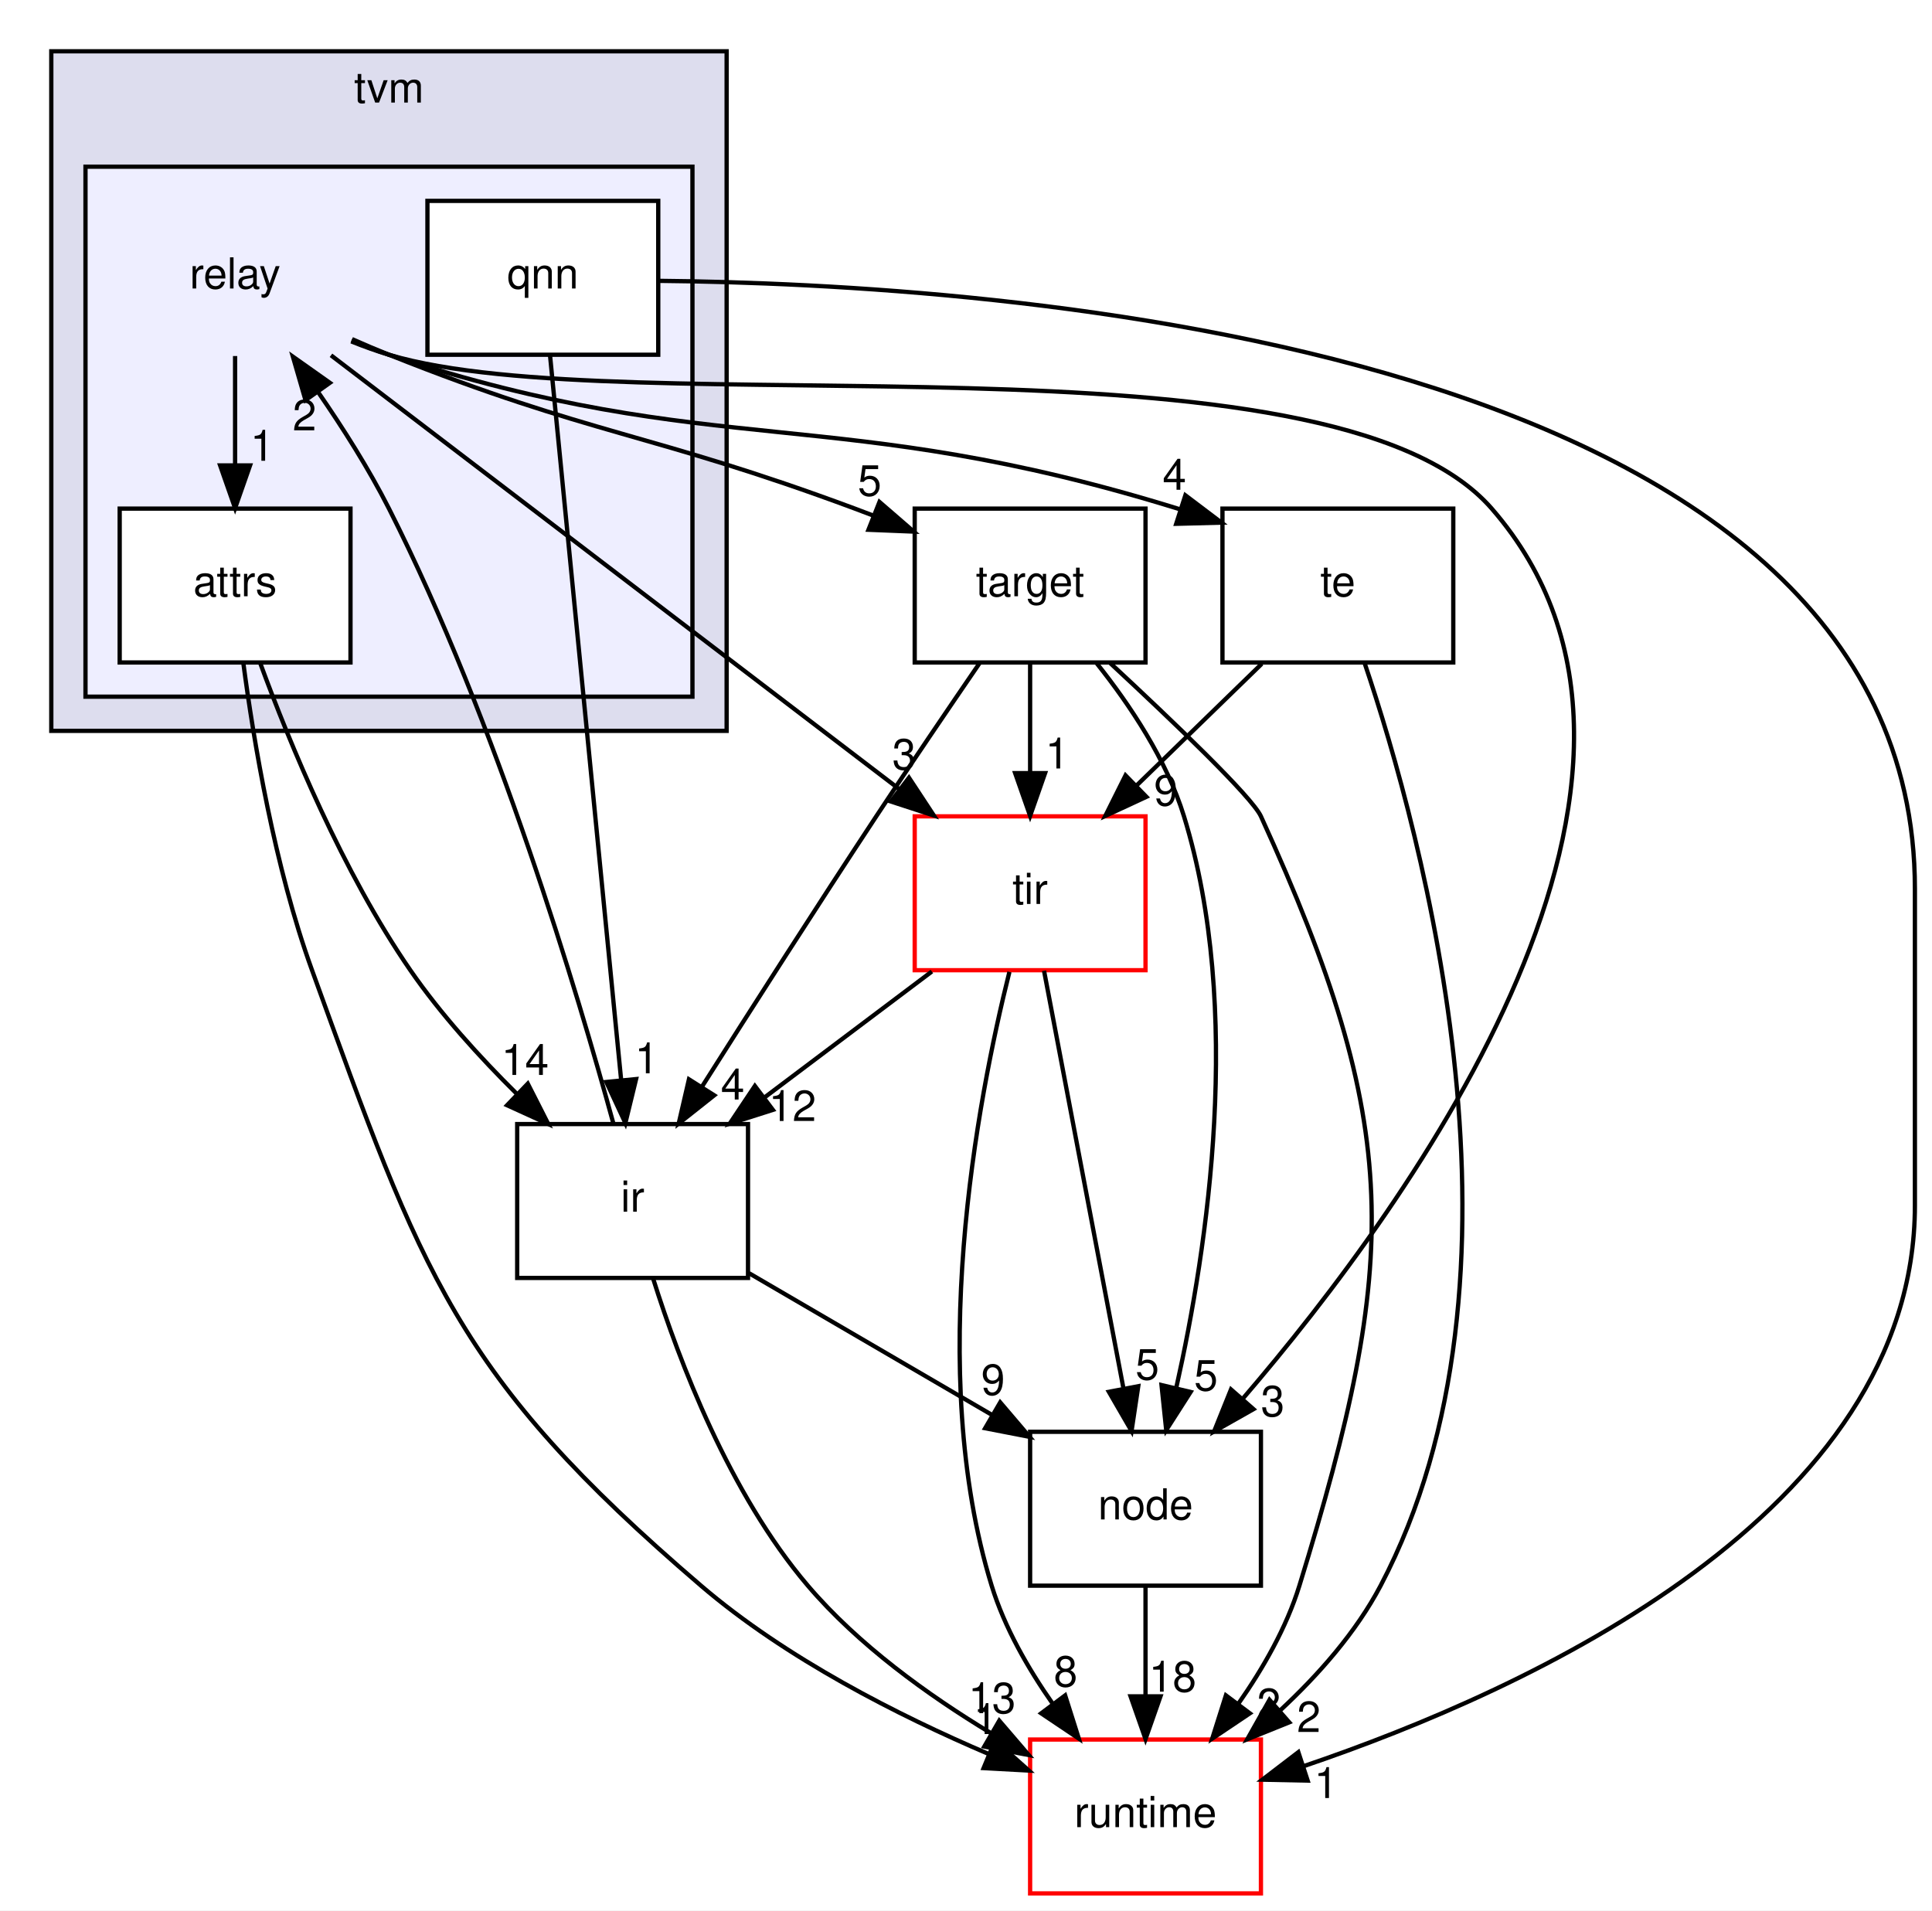
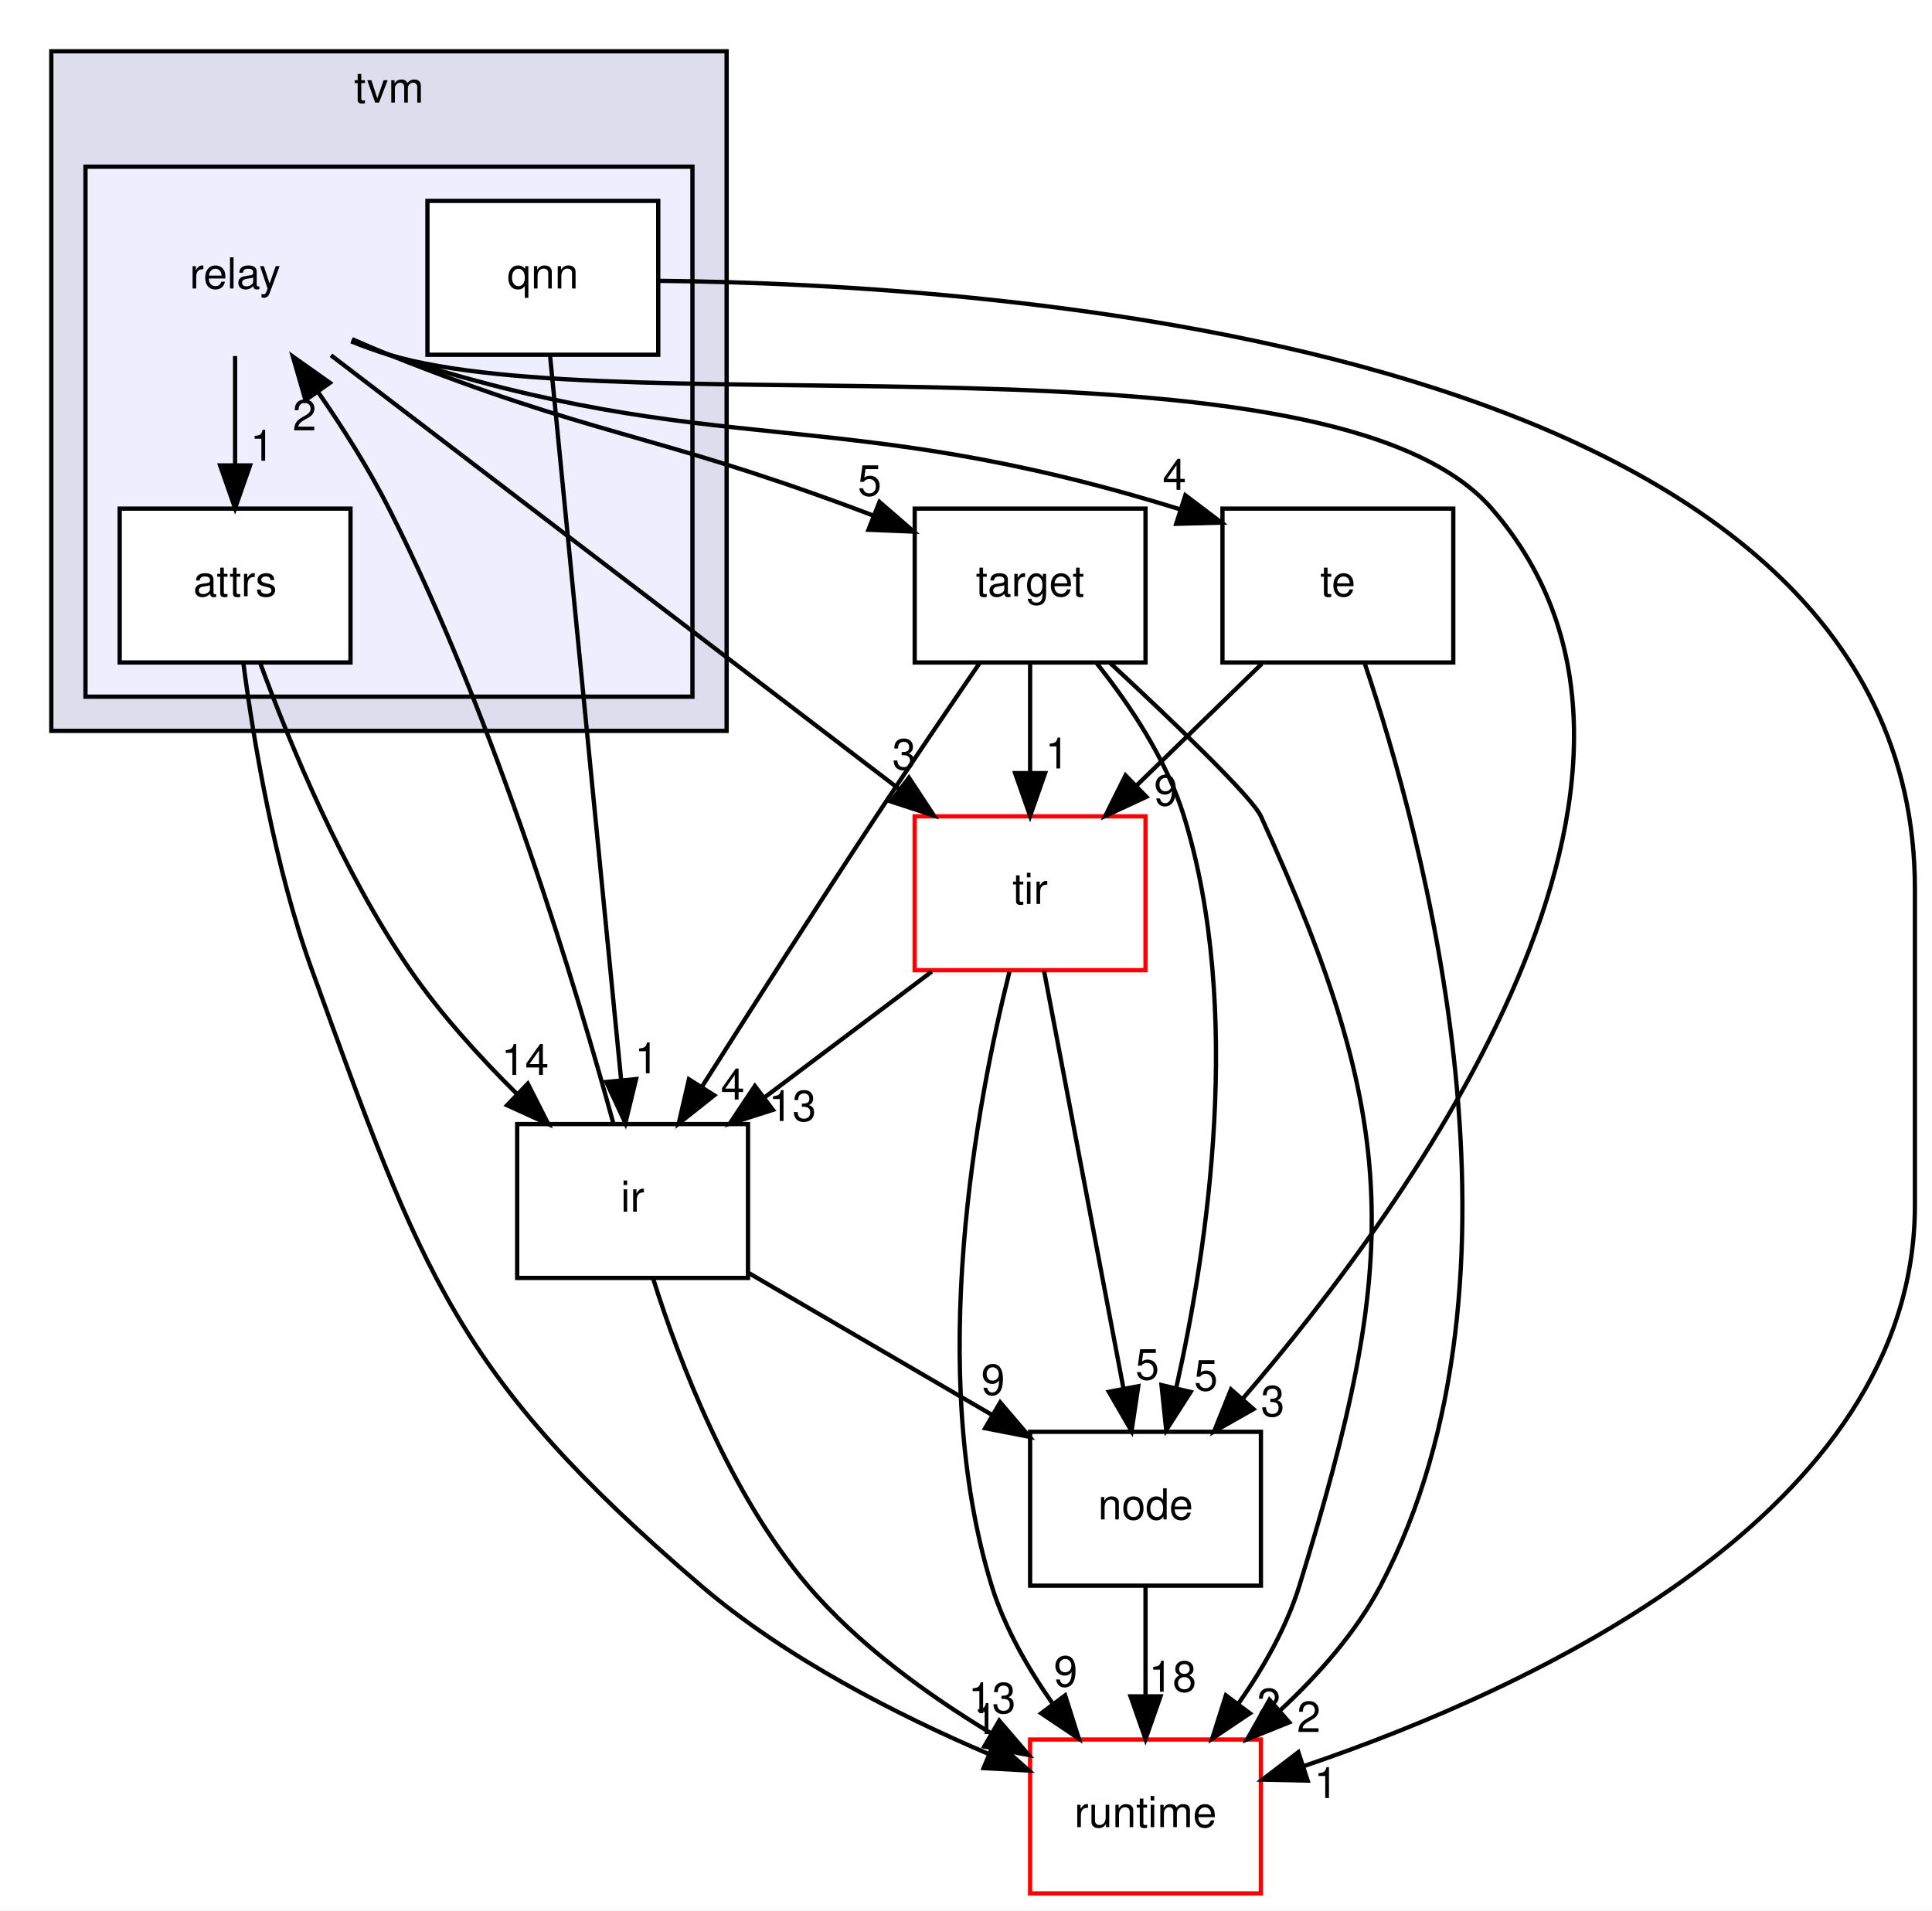
<svg xmlns="http://www.w3.org/2000/svg" xmlns:xlink="http://www.w3.org/1999/xlink" width="452pt" height="447pt" viewBox="0.00 0.00 452.00 447.00">
  <g id="graph0" class="graph" transform="scale(1 1) rotate(0) translate(4 443)">
    <polygon fill="white" stroke="none" points="-4,4 -4,-443 448,-443 448,4 -4,4" />
    <g id="clust1" class="cluster">
      <g id="a_clust1">
        <a xlink:href="dir_b4c7d8e826c599ba55146c099a14beb5.html" target="_top" xlink:title="tvm">
          <polygon fill="#ddddee" stroke="black" points="8,-272 8,-431 166,-431 166,-272 8,-272" />
          <text text-anchor="middle" x="87" y="-419" font-family="Helvetica,sans-Serif" font-size="10.00">tvm</text>
        </a>
      </g>
    </g>
    <g id="clust2" class="cluster">
      <g id="a_clust2">
        <a xlink:href="dir_63946bee875c6d52bce55e72a67a86ad.html" target="_top">
          <polygon fill="#eeeeff" stroke="black" points="16,-280 16,-404 158,-404 158,-280 16,-280" />
        </a>
      </g>
    </g>
    <g id="node1" class="node">
      <text text-anchor="middle" x="51" y="-375.5" font-family="Helvetica,sans-Serif" font-size="10.00">relay</text>
    </g>
    <g id="node2" class="node">
      <g id="a_node2">
        <a xlink:href="dir_519be2d4a83a987dbf989f1de527b870.html" target="_top" xlink:title="attrs">
          <polygon fill="white" stroke="black" points="78,-324 24,-324 24,-288 78,-288 78,-324" />
          <text text-anchor="middle" x="51" y="-303.5" font-family="Helvetica,sans-Serif" font-size="10.00">attrs</text>
        </a>
      </g>
    </g>
    <g id="edge1" class="edge">
      <path fill="none" stroke="black" d="M51,-359.697C51,-351.983 51,-342.712 51,-334.112" />
      <polygon fill="black" stroke="black" points="54.5,-334.104 51,-324.104 47.5,-334.104 54.5,-334.104" />
      <g id="a_edge1-headlabel">
        <a xlink:href="dir_000004_000011.html" target="_top" xlink:title="1">
          <text text-anchor="middle" x="57.339" y="-335.199" font-family="Helvetica,sans-Serif" font-size="10.00">1</text>
        </a>
      </g>
    </g>
    <g id="node4" class="node">
      <g id="a_node4">
        <a xlink:href="dir_f97d855a3173728370e632aa77170e34.html" target="_top" xlink:title="te">
          <polygon fill="none" stroke="black" points="336,-324 282,-324 282,-288 336,-288 336,-324" />
          <text text-anchor="middle" x="309" y="-303.5" font-family="Helvetica,sans-Serif" font-size="10.00">te</text>
        </a>
      </g>
    </g>
    <g id="edge2" class="edge">
      <path fill="none" stroke="black" d="M78.228,-363.279C81.149,-362.068 84.11,-360.946 87,-360 164.057,-334.79 190.973,-349.026 272.139,-323.816" />
      <polygon fill="black" stroke="black" points="273.322,-327.112 281.772,-320.721 271.18,-320.448 273.322,-327.112" />
      <g id="a_edge2-headlabel">
        <a xlink:href="dir_000004_000021.html" target="_top" xlink:title="4">
          <text text-anchor="middle" x="270.768" y="-328.415" font-family="Helvetica,sans-Serif" font-size="10.00">4</text>
        </a>
      </g>
    </g>
    <g id="node5" class="node">
      <g id="a_node5">
        <a xlink:href="dir_5da96592f3a7c442b838b075c58254c2.html" target="_top" xlink:title="target">
          <polygon fill="none" stroke="black" points="264,-324 210,-324 210,-288 264,-288 264,-324" />
          <text text-anchor="middle" x="237" y="-303.5" font-family="Helvetica,sans-Serif" font-size="10.00">target</text>
        </a>
      </g>
    </g>
    <g id="edge3" class="edge">
      <path fill="none" stroke="black" d="M78.365,-363.655C81.259,-362.371 84.176,-361.128 87,-360 134.377,-341.072 148.181,-341.783 196,-324 197.399,-323.48 198.822,-322.941 200.256,-322.389" />
      <polygon fill="black" stroke="black" points="201.756,-325.559 209.764,-318.623 199.178,-319.051 201.756,-325.559" />
      <g id="a_edge3-headlabel">
        <a xlink:href="dir_000004_000020.html" target="_top" xlink:title="5">
          <text text-anchor="middle" x="199.459" y="-327.023" font-family="Helvetica,sans-Serif" font-size="10.00">5</text>
        </a>
      </g>
    </g>
    <g id="node6" class="node">
      <g id="a_node6">
        <a xlink:href="dir_6cd4295f6ad5aa17e5b568d0e5b190e5.html" target="_top" xlink:title="node">
          <polygon fill="none" stroke="black" points="291,-108 237,-108 237,-72 291,-72 291,-108" />
          <text text-anchor="middle" x="264" y="-87.5" font-family="Helvetica,sans-Serif" font-size="10.00">node</text>
        </a>
      </g>
    </g>
    <g id="edge4" class="edge">
      <path fill="none" stroke="black" d="M78.179,-363.123C81.11,-361.942 84.086,-360.869 87,-360 142.473,-343.452 307,-367.67 345,-324 398.968,-261.978 326.445,-161.95 286.793,-115.795" />
      <polygon fill="black" stroke="black" points="289.262,-113.301 280.041,-108.083 283.995,-117.913 289.262,-113.301" />
      <g id="a_edge4-headlabel">
        <a xlink:href="dir_000004_000013.html" target="_top" xlink:title="3">
          <text text-anchor="middle" x="293.766" y="-111.635" font-family="Helvetica,sans-Serif" font-size="10.00">3</text>
        </a>
      </g>
    </g>
    <g id="node9" class="node">
      <g id="a_node9">
        <a xlink:href="dir_72c2f11201cd7636dc7624de0754daa5.html" target="_top" xlink:title="tir">
          <polygon fill="white" stroke="red" points="264,-252 210,-252 210,-216 264,-216 264,-252" />
          <text text-anchor="middle" x="237" y="-231.5" font-family="Helvetica,sans-Serif" font-size="10.00">tir</text>
        </a>
      </g>
    </g>
    <g id="edge5" class="edge">
      <path fill="none" stroke="black" d="M73.436,-359.871C106.672,-334.497 169.078,-286.854 206.457,-258.318" />
      <polygon fill="black" stroke="black" points="208.66,-261.039 214.484,-252.189 204.412,-255.476 208.66,-261.039" />
      <g id="a_edge5-headlabel">
        <a xlink:href="dir_000004_000008.html" target="_top" xlink:title="3">
          <text text-anchor="middle" x="207.526" y="-262.977" font-family="Helvetica,sans-Serif" font-size="10.00">3</text>
        </a>
      </g>
    </g>
    <g id="node7" class="node">
      <g id="a_node7">
        <a xlink:href="dir_404558507ed35459f0d7a6d81d8c508d.html" target="_top" xlink:title="runtime">
          <polygon fill="white" stroke="red" points="291,-36 237,-36 237,-0 291,-0 291,-36" />
          <text text-anchor="middle" x="264" y="-15.5" font-family="Helvetica,sans-Serif" font-size="10.00">runtime</text>
        </a>
      </g>
    </g>
    <g id="edge6" class="edge">
      <path fill="none" stroke="black" d="M52.931,-287.861C55.336,-269.632 60.238,-240.156 69,-216 94.817,-144.83 102.502,-121.252 160,-72 179.886,-54.966 206.192,-41.625 227.372,-32.589" />
      <polygon fill="black" stroke="black" points="228.79,-35.79 236.7,-28.742 226.121,-29.319 228.79,-35.79" />
      <g id="a_edge6-headlabel">
        <a xlink:href="dir_000011_000009.html" target="_top" xlink:title="1">
          <text text-anchor="middle" x="226.549" y="-37.285" font-family="Helvetica,sans-Serif" font-size="10.00">1</text>
        </a>
      </g>
    </g>
    <g id="node8" class="node">
      <g id="a_node8">
        <a xlink:href="dir_dc867ff9a37cad1764f1670dc7eba6c1.html" target="_top" xlink:title="ir">
          <polygon fill="none" stroke="black" points="171,-180 117,-180 117,-144 171,-144 171,-180" />
          <text text-anchor="middle" x="144" y="-159.5" font-family="Helvetica,sans-Serif" font-size="10.00">ir</text>
        </a>
      </g>
    </g>
    <g id="edge7" class="edge">
      <path fill="none" stroke="black" d="M56.942,-287.677C63.788,-269.033 76.159,-238.967 92,-216 99.076,-205.741 108.224,-195.672 116.869,-187.112" />
      <polygon fill="black" stroke="black" points="119.478,-189.459 124.273,-180.011 114.633,-184.407 119.478,-189.459" />
      <g id="a_edge7-headlabel">
        <a xlink:href="dir_000011_000006.html" target="_top" xlink:title="14">
          <text text-anchor="middle" x="118.849" y="-191.497" font-family="Helvetica,sans-Serif" font-size="10.00">14</text>
        </a>
      </g>
    </g>
    <g id="node3" class="node">
      <g id="a_node3">
        <a xlink:href="dir_d523279167051dc3aad9a40981221f4d.html" target="_top" xlink:title="qnn">
          <polygon fill="white" stroke="black" points="150,-396 96,-396 96,-360 150,-360 150,-396" />
          <text text-anchor="middle" x="123" y="-375.5" font-family="Helvetica,sans-Serif" font-size="10.00">qnn</text>
        </a>
      </g>
    </g>
    <g id="edge21" class="edge">
      <path fill="none" stroke="black" d="M150.092,-377.291C227.48,-376.575 444,-363.123 444,-235 444,-235 444,-235 444,-161 444,-88.83 353.706,-47.659 301.022,-29.778" />
      <polygon fill="black" stroke="black" points="301.931,-26.393 291.338,-26.609 299.754,-33.046 301.931,-26.393" />
      <g id="a_edge21-headlabel">
        <a xlink:href="dir_000007_000009.html" target="_top" xlink:title="1">
          <text text-anchor="middle" x="306.23" y="-22.313" font-family="Helvetica,sans-Serif" font-size="10.00">1</text>
        </a>
      </g>
    </g>
    <g id="edge22" class="edge">
      <path fill="none" stroke="black" d="M124.683,-359.849C128.316,-322.832 136.917,-235.181 141.313,-190.386" />
      <polygon fill="black" stroke="black" points="144.816,-190.526 142.309,-180.232 137.849,-189.843 144.816,-190.526" />
      <g id="a_edge22-headlabel">
        <a xlink:href="dir_000007_000006.html" target="_top" xlink:title="1">
          <text text-anchor="middle" x="147.29" y="-191.881" font-family="Helvetica,sans-Serif" font-size="10.00">1</text>
        </a>
      </g>
    </g>
    <g id="edge8" class="edge">
      <path fill="none" stroke="black" d="M315.232,-287.933C328.846,-247.603 357.096,-144.373 319,-72 313.267,-61.109 304.462,-51.149 295.566,-42.876" />
      <polygon fill="black" stroke="black" points="297.624,-40.025 287.799,-36.059 293.006,-45.286 297.624,-40.025" />
      <g id="a_edge8-headlabel">
        <a xlink:href="dir_000021_000009.html" target="_top" xlink:title="2">
          <text text-anchor="middle" x="302.198" y="-37.763" font-family="Helvetica,sans-Serif" font-size="10.00">2</text>
        </a>
      </g>
    </g>
    <g id="edge9" class="edge">
      <path fill="none" stroke="black" d="M291.202,-287.697C282.396,-279.135 271.618,-268.656 261.999,-259.304" />
      <polygon fill="black" stroke="black" points="264.203,-256.566 254.593,-252.104 259.323,-261.585 264.203,-256.566" />
      <g id="a_edge9-headlabel">
        <a xlink:href="dir_000021_000008.html" target="_top" xlink:title="9">
          <text text-anchor="middle" x="268.759" y="-254.536" font-family="Helvetica,sans-Serif" font-size="10.00">9</text>
        </a>
      </g>
    </g>
    <g id="edge10" class="edge">
      <path fill="none" stroke="black" d="M252.61,-287.774C260.373,-278.03 268.946,-265.184 273,-252 286.898,-206.803 278.539,-151.16 271.242,-118.531" />
      <polygon fill="black" stroke="black" points="274.552,-117.32 268.842,-108.396 267.741,-118.933 274.552,-117.32" />
      <g id="a_edge10-headlabel">
        <a xlink:href="dir_000020_000013.html" target="_top" xlink:title="5">
          <text text-anchor="middle" x="278.143" y="-117.664" font-family="Helvetica,sans-Serif" font-size="10.00">5</text>
        </a>
      </g>
    </g>
    <g id="edge11" class="edge">
      <path fill="none" stroke="black" d="M255.761,-287.842C270.522,-274.139 288.939,-256.51 291,-252 324.288,-179.145 323.543,-148.562 300,-72 296.991,-62.215 291.493,-52.616 285.684,-44.334" />
      <polygon fill="black" stroke="black" points="288.407,-42.131 279.61,-36.226 282.805,-46.328 288.407,-42.131" />
      <g id="a_edge11-headlabel">
        <a xlink:href="dir_000020_000009.html" target="_top" xlink:title="2">
          <text text-anchor="middle" x="292.835" y="-40.805" font-family="Helvetica,sans-Serif" font-size="10.00">2</text>
        </a>
      </g>
    </g>
    <g id="edge12" class="edge">
      <path fill="none" stroke="black" d="M225.209,-287.893C218.122,-277.549 208.963,-264.071 201,-252 187.062,-230.871 171.593,-206.669 160.291,-188.842" />
      <polygon fill="black" stroke="black" points="163.096,-186.729 154.791,-180.15 157.181,-190.472 163.096,-186.729" />
      <g id="a_edge12-headlabel">
        <a xlink:href="dir_000020_000006.html" target="_top" xlink:title="4">
          <text text-anchor="middle" x="167.418" y="-185.748" font-family="Helvetica,sans-Serif" font-size="10.00">4</text>
        </a>
      </g>
    </g>
    <g id="edge13" class="edge">
      <path fill="none" stroke="black" d="M237,-287.697C237,-279.983 237,-270.712 237,-262.112" />
      <polygon fill="black" stroke="black" points="240.5,-262.104 237,-252.104 233.5,-262.104 240.5,-262.104" />
      <g id="a_edge13-headlabel">
        <a xlink:href="dir_000020_000008.html" target="_top" xlink:title="1">
          <text text-anchor="middle" x="243.339" y="-263.199" font-family="Helvetica,sans-Serif" font-size="10.00">1</text>
        </a>
      </g>
    </g>
    <g id="edge14" class="edge">
      <path fill="none" stroke="black" d="M264,-71.697C264,-63.983 264,-54.712 264,-46.112" />
      <polygon fill="black" stroke="black" points="267.5,-46.104 264,-36.104 260.5,-46.104 267.5,-46.104" />
      <g id="a_edge14-headlabel">
        <a xlink:href="dir_000013_000009.html" target="_top" xlink:title="18">
          <text text-anchor="middle" x="270.339" y="-47.199" font-family="Helvetica,sans-Serif" font-size="10.00">18</text>
        </a>
      </g>
    </g>
    <g id="edge15" class="edge">
      <path fill="none" stroke="black" d="M139.53,-180.036C131.313,-210.072 112.304,-273.996 87,-324 82.303,-333.281 76.234,-342.854 70.422,-351.267" />
      <polygon fill="black" stroke="black" points="67.472,-349.376 64.526,-359.553 73.175,-353.434 67.472,-349.376" />
      <g id="a_edge15-headlabel">
        <a xlink:href="dir_000006_000004.html" target="_top" xlink:title="2">
          <text text-anchor="middle" x="67.242" y="-342.301" font-family="Helvetica,sans-Serif" font-size="10.00">2</text>
        </a>
      </g>
    </g>
    <g id="edge16" class="edge">
      <path fill="none" stroke="black" d="M171.23,-145.116C188.107,-135.271 209.974,-122.515 228.239,-111.861" />
      <polygon fill="black" stroke="black" points="230.004,-114.883 236.878,-106.821 226.477,-108.837 230.004,-114.883" />
      <g id="a_edge16-headlabel">
        <a xlink:href="dir_000006_000013.html" target="_top" xlink:title="9">
          <text text-anchor="middle" x="228.329" y="-116.647" font-family="Helvetica,sans-Serif" font-size="10.00">9</text>
        </a>
      </g>
    </g>
    <g id="edge17" class="edge">
      <path fill="none" stroke="black" d="M148.847,-143.704C154.881,-124.535 166.683,-93.494 185,-72 196.799,-58.155 213.069,-46.413 227.778,-37.527" />
      <polygon fill="black" stroke="black" points="229.782,-40.411 236.681,-32.37 226.273,-34.353 229.782,-40.411" />
      <g id="a_edge17-headlabel">
        <a xlink:href="dir_000006_000009.html" target="_top" xlink:title="13">
          <text text-anchor="middle" x="228.095" y="-42.169" font-family="Helvetica,sans-Serif" font-size="10.00">13</text>
        </a>
      </g>
    </g>
    <g id="edge18" class="edge">
      <path fill="none" stroke="black" d="M240.257,-215.871C244.858,-191.67 253.312,-147.211 258.791,-118.393" />
      <polygon fill="black" stroke="black" points="262.302,-118.667 260.732,-108.189 255.425,-117.359 262.302,-118.667" />
      <g id="a_edge18-headlabel">
        <a xlink:href="dir_000008_000013.html" target="_top" xlink:title="5">
          <text text-anchor="middle" x="264.42" y="-120.229" font-family="Helvetica,sans-Serif" font-size="10.00">5</text>
        </a>
      </g>
    </g>
    <g id="edge19" class="edge">
      <path fill="none" stroke="black" d="M232.158,-215.604C224.636,-185.553 212.531,-122.306 228,-72 231.009,-62.215 236.507,-52.616 242.316,-44.334" />
      <polygon fill="black" stroke="black" points="245.195,-46.328 248.39,-36.226 239.593,-42.131 245.195,-46.328" />
      <g id="a_edge19-headlabel">
-         <a xlink:href="dir_000008_000009.html" target="_top" xlink:title="8">
-           <text text-anchor="middle" x="245.312" y="-48.407" font-family="Helvetica,sans-Serif" font-size="10.00">8</text>
+         <a xlink:href="dir_000008_000009.html" target="_top" xlink:title="9">
+           <text text-anchor="middle" x="245.312" y="-48.407" font-family="Helvetica,sans-Serif" font-size="10.00">9</text>
        </a>
      </g>
    </g>
    <g id="edge20" class="edge">
      <path fill="none" stroke="black" d="M214.011,-215.697C202.186,-206.796 187.608,-195.823 174.821,-186.199" />
      <polygon fill="black" stroke="black" points="176.819,-183.322 166.724,-180.104 172.609,-188.915 176.819,-183.322" />
      <g id="a_edge20-headlabel">
-         <a xlink:href="dir_000008_000006.html" target="_top" xlink:title="12">
-           <text text-anchor="middle" x="181.398" y="-180.715" font-family="Helvetica,sans-Serif" font-size="10.00">12</text>
+         <a xlink:href="dir_000008_000006.html" target="_top" xlink:title="13">
+           <text text-anchor="middle" x="181.398" y="-180.715" font-family="Helvetica,sans-Serif" font-size="10.00">13</text>
        </a>
      </g>
    </g>
  </g>
</svg>
